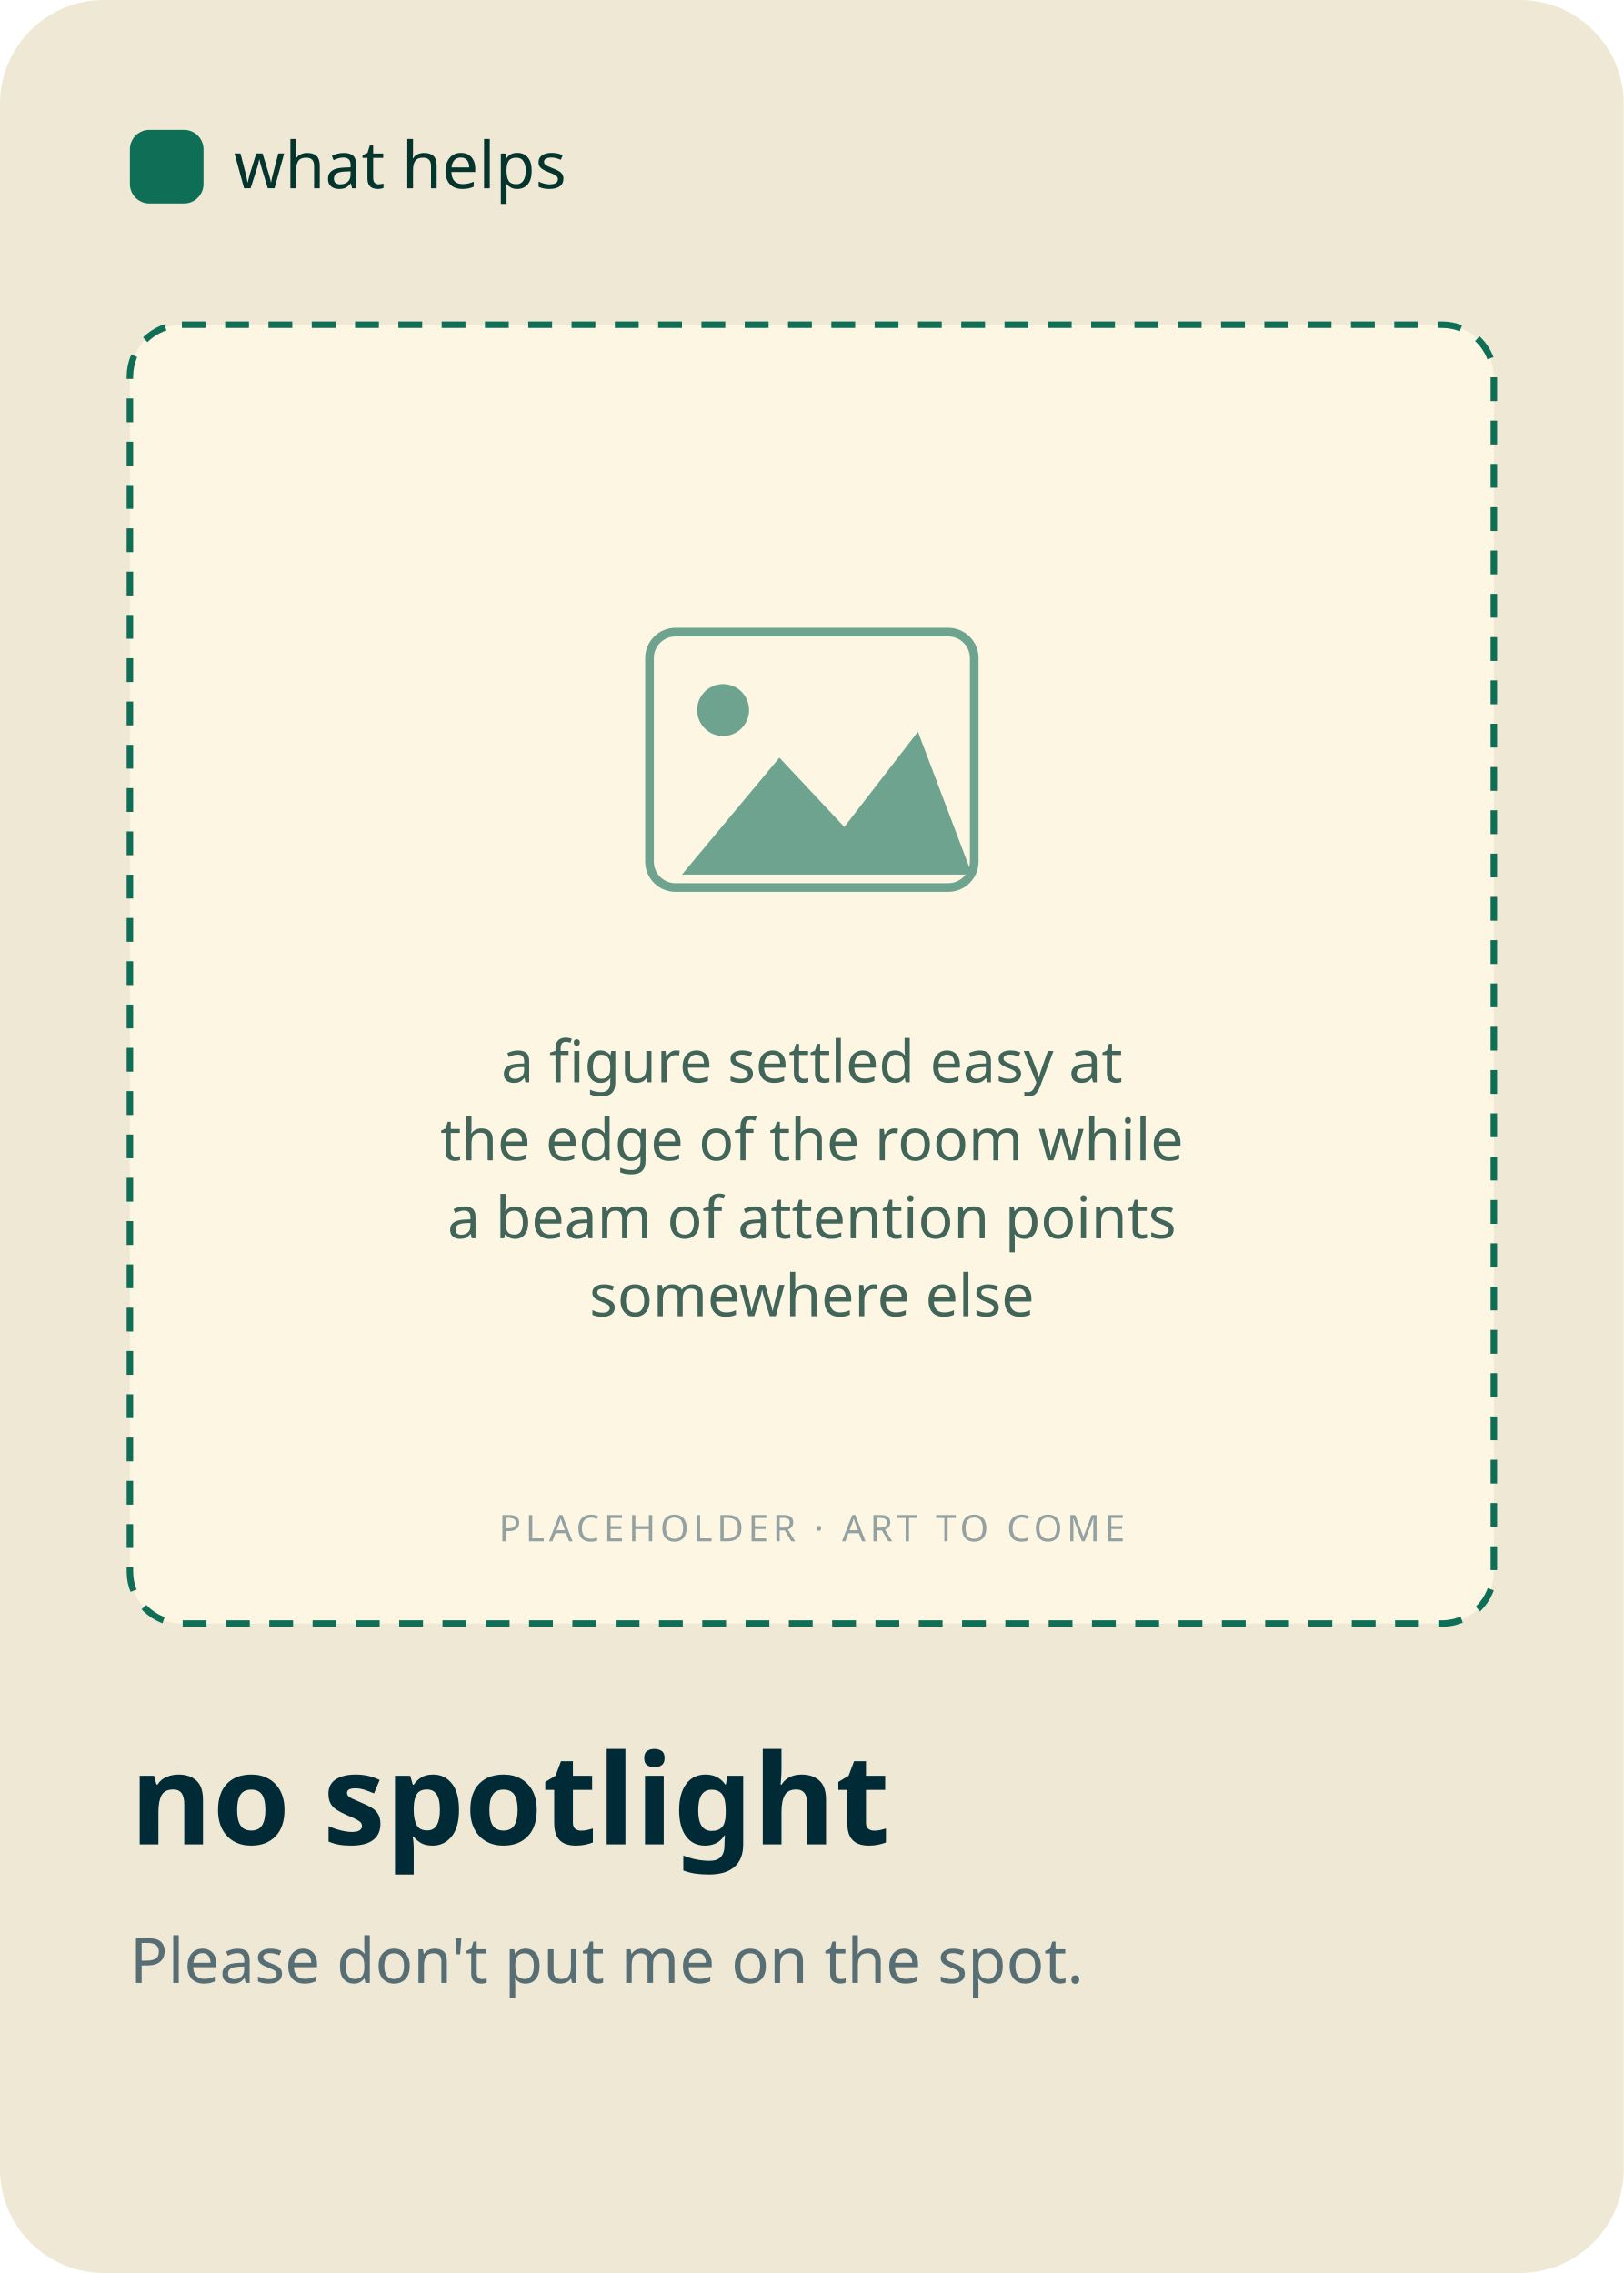
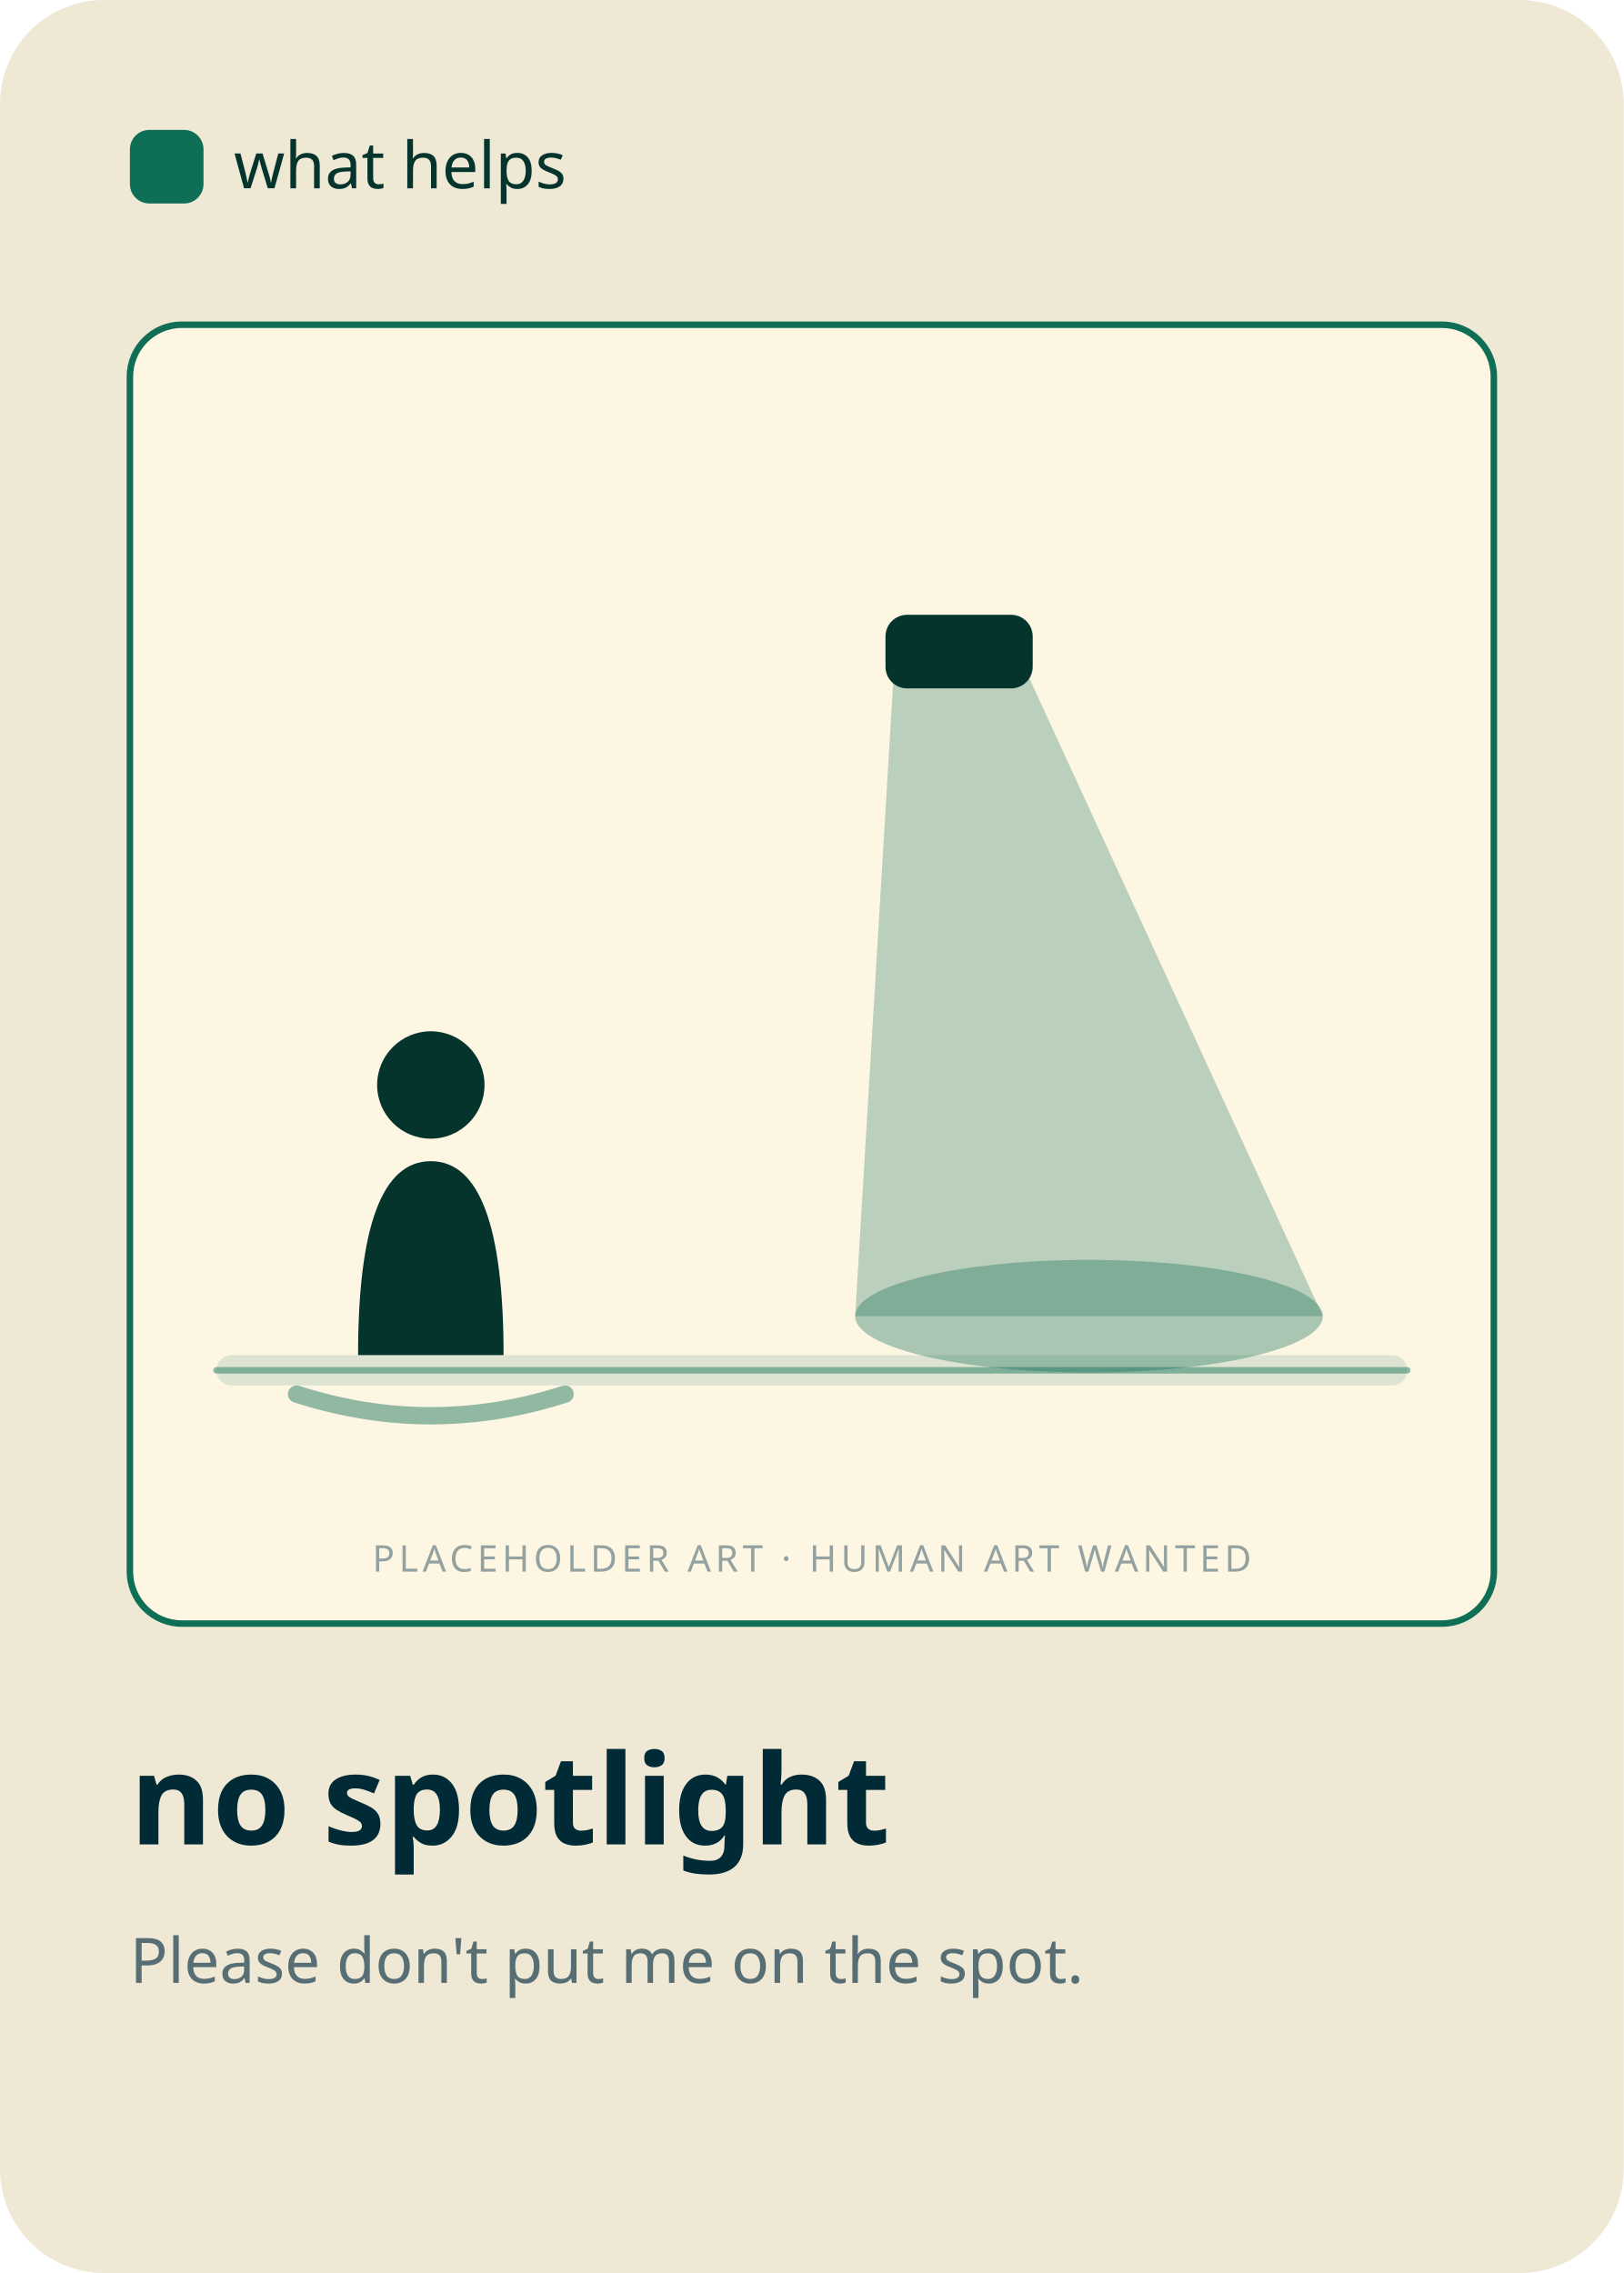
<svg xmlns="http://www.w3.org/2000/svg" viewBox="0 0 750 1050" width="750" height="1050">
+   <defs>
+     <clipPath id="art-window">
+       <rect x="60" y="150" width="630" height="600" rx="24" />
+     </clipPath>
+   </defs>
  <rect x="0" y="0" width="750" height="1050" rx="48" fill="#eee8d5" />
  <rect x="60" y="60" width="34" height="34" rx="9" fill="#0F6E56" />
  <text x="108" y="87" font-family="'Atkinson Hyperlegible','Atkinson Hyperlegible Next',sans-serif" font-size="30" font-weight="500" fill="#04342C">what helps</text>
-   <rect id="art" x="60" y="150" width="630" height="600" rx="24" fill="#fdf6e3" stroke="#0F6E56" stroke-width="3" stroke-dasharray="11 9" />
-   <g id="art-placeholder" opacity="0.6">
-     <rect x="300" y="292" width="150" height="118" rx="12" fill="none" stroke="#0F6E56" stroke-width="4" />
-     <circle cx="334" cy="328" r="12" fill="#0F6E56" />
-     <polygon points="315,404 360,350 390,382 424,338 449,404" fill="#0F6E56" />
+   <rect id="art" x="60" y="150" width="630" height="600" rx="24" fill="#fdf6e3" />
+   <g id="art-illustration" clip-path="url(#art-window)">
+     <g transform="translate(60 178)">
+       <g stroke-linecap="round" stroke-linejoin="round">
+         <rect x="40.0" y="448.0" width="550.0" height="14.0" rx="7.0" fill="#0F6E56" fill-opacity="0.13" />
+         <line x1="40.0" y1="455.0" x2="590.0" y2="455.0" stroke-opacity="0.45" fill="none" stroke="#0F6E56" stroke-width="3" />
+         <path d="M353.0 130 L413.0 130 L551.0 430 L335.0 430 Z" fill="#0F6E56" fill-opacity="0.28" />
+         <rect x="349.0" y="106.0" width="68.0" height="34.0" rx="10.0" fill="#04342C" />
+         <ellipse cx="443.0" cy="430.0" rx="108.0" ry="26.0" fill="#0F6E56" fill-opacity="0.35" />
+         <path d="M105.4 448.0 Q105.4 358.4 139.0 358.4 Q172.6 358.4 172.6 448.0 Z" fill="#04342C" fill-opacity="1.0" />
+         <circle cx="139.0" cy="323.2" r="24.8" fill="#04342C" fill-opacity="1.0" />
+         <path d="M77.0 466 q62 20 124 0" stroke-opacity="0.45" fill="none" stroke="#0F6E56" stroke-width="8" />
+       </g>
+     </g>
  </g>
-   <text x="375" y="500" text-anchor="middle" font-family="'Atkinson Hyperlegible','Atkinson Hyperlegible Next',sans-serif" font-size="27" fill="#04342C" opacity="0.75">a figure settled easy at</text>
-   <text x="375" y="536" text-anchor="middle" font-family="'Atkinson Hyperlegible','Atkinson Hyperlegible Next',sans-serif" font-size="27" fill="#04342C" opacity="0.75">the edge of the room while</text>
-   <text x="375" y="572" text-anchor="middle" font-family="'Atkinson Hyperlegible','Atkinson Hyperlegible Next',sans-serif" font-size="27" fill="#04342C" opacity="0.75">a beam of attention points</text>
-   <text x="375" y="608" text-anchor="middle" font-family="'Atkinson Hyperlegible','Atkinson Hyperlegible Next',sans-serif" font-size="27" fill="#04342C" opacity="0.75">somewhere else</text>
-   <text x="375" y="712" text-anchor="middle" font-family="'Atkinson Hyperlegible','Atkinson Hyperlegible Next',sans-serif" font-size="17" fill="#93a1a1" letter-spacing="2">PLACEHOLDER · ART TO COME</text>
+   <rect x="60" y="150" width="630" height="600" rx="24" fill="none" stroke="#0F6E56" stroke-width="3" />
+   <text x="375" y="726" text-anchor="middle" font-family="'Atkinson Hyperlegible','Atkinson Hyperlegible Next',sans-serif" font-size="17" fill="#93a1a1" letter-spacing="2">PLACEHOLDER ART · HUMAN ART WANTED</text>
  <text x="60" y="852" font-family="'Atkinson Hyperlegible','Atkinson Hyperlegible Next',sans-serif" font-size="58" font-weight="700" fill="#002b36">no spotlight</text>
  <text x="60" y="916" font-family="'Atkinson Hyperlegible','Atkinson Hyperlegible Next',sans-serif" font-size="29" fill="#586e75">Please don't put me on the spot.</text>
</svg>
